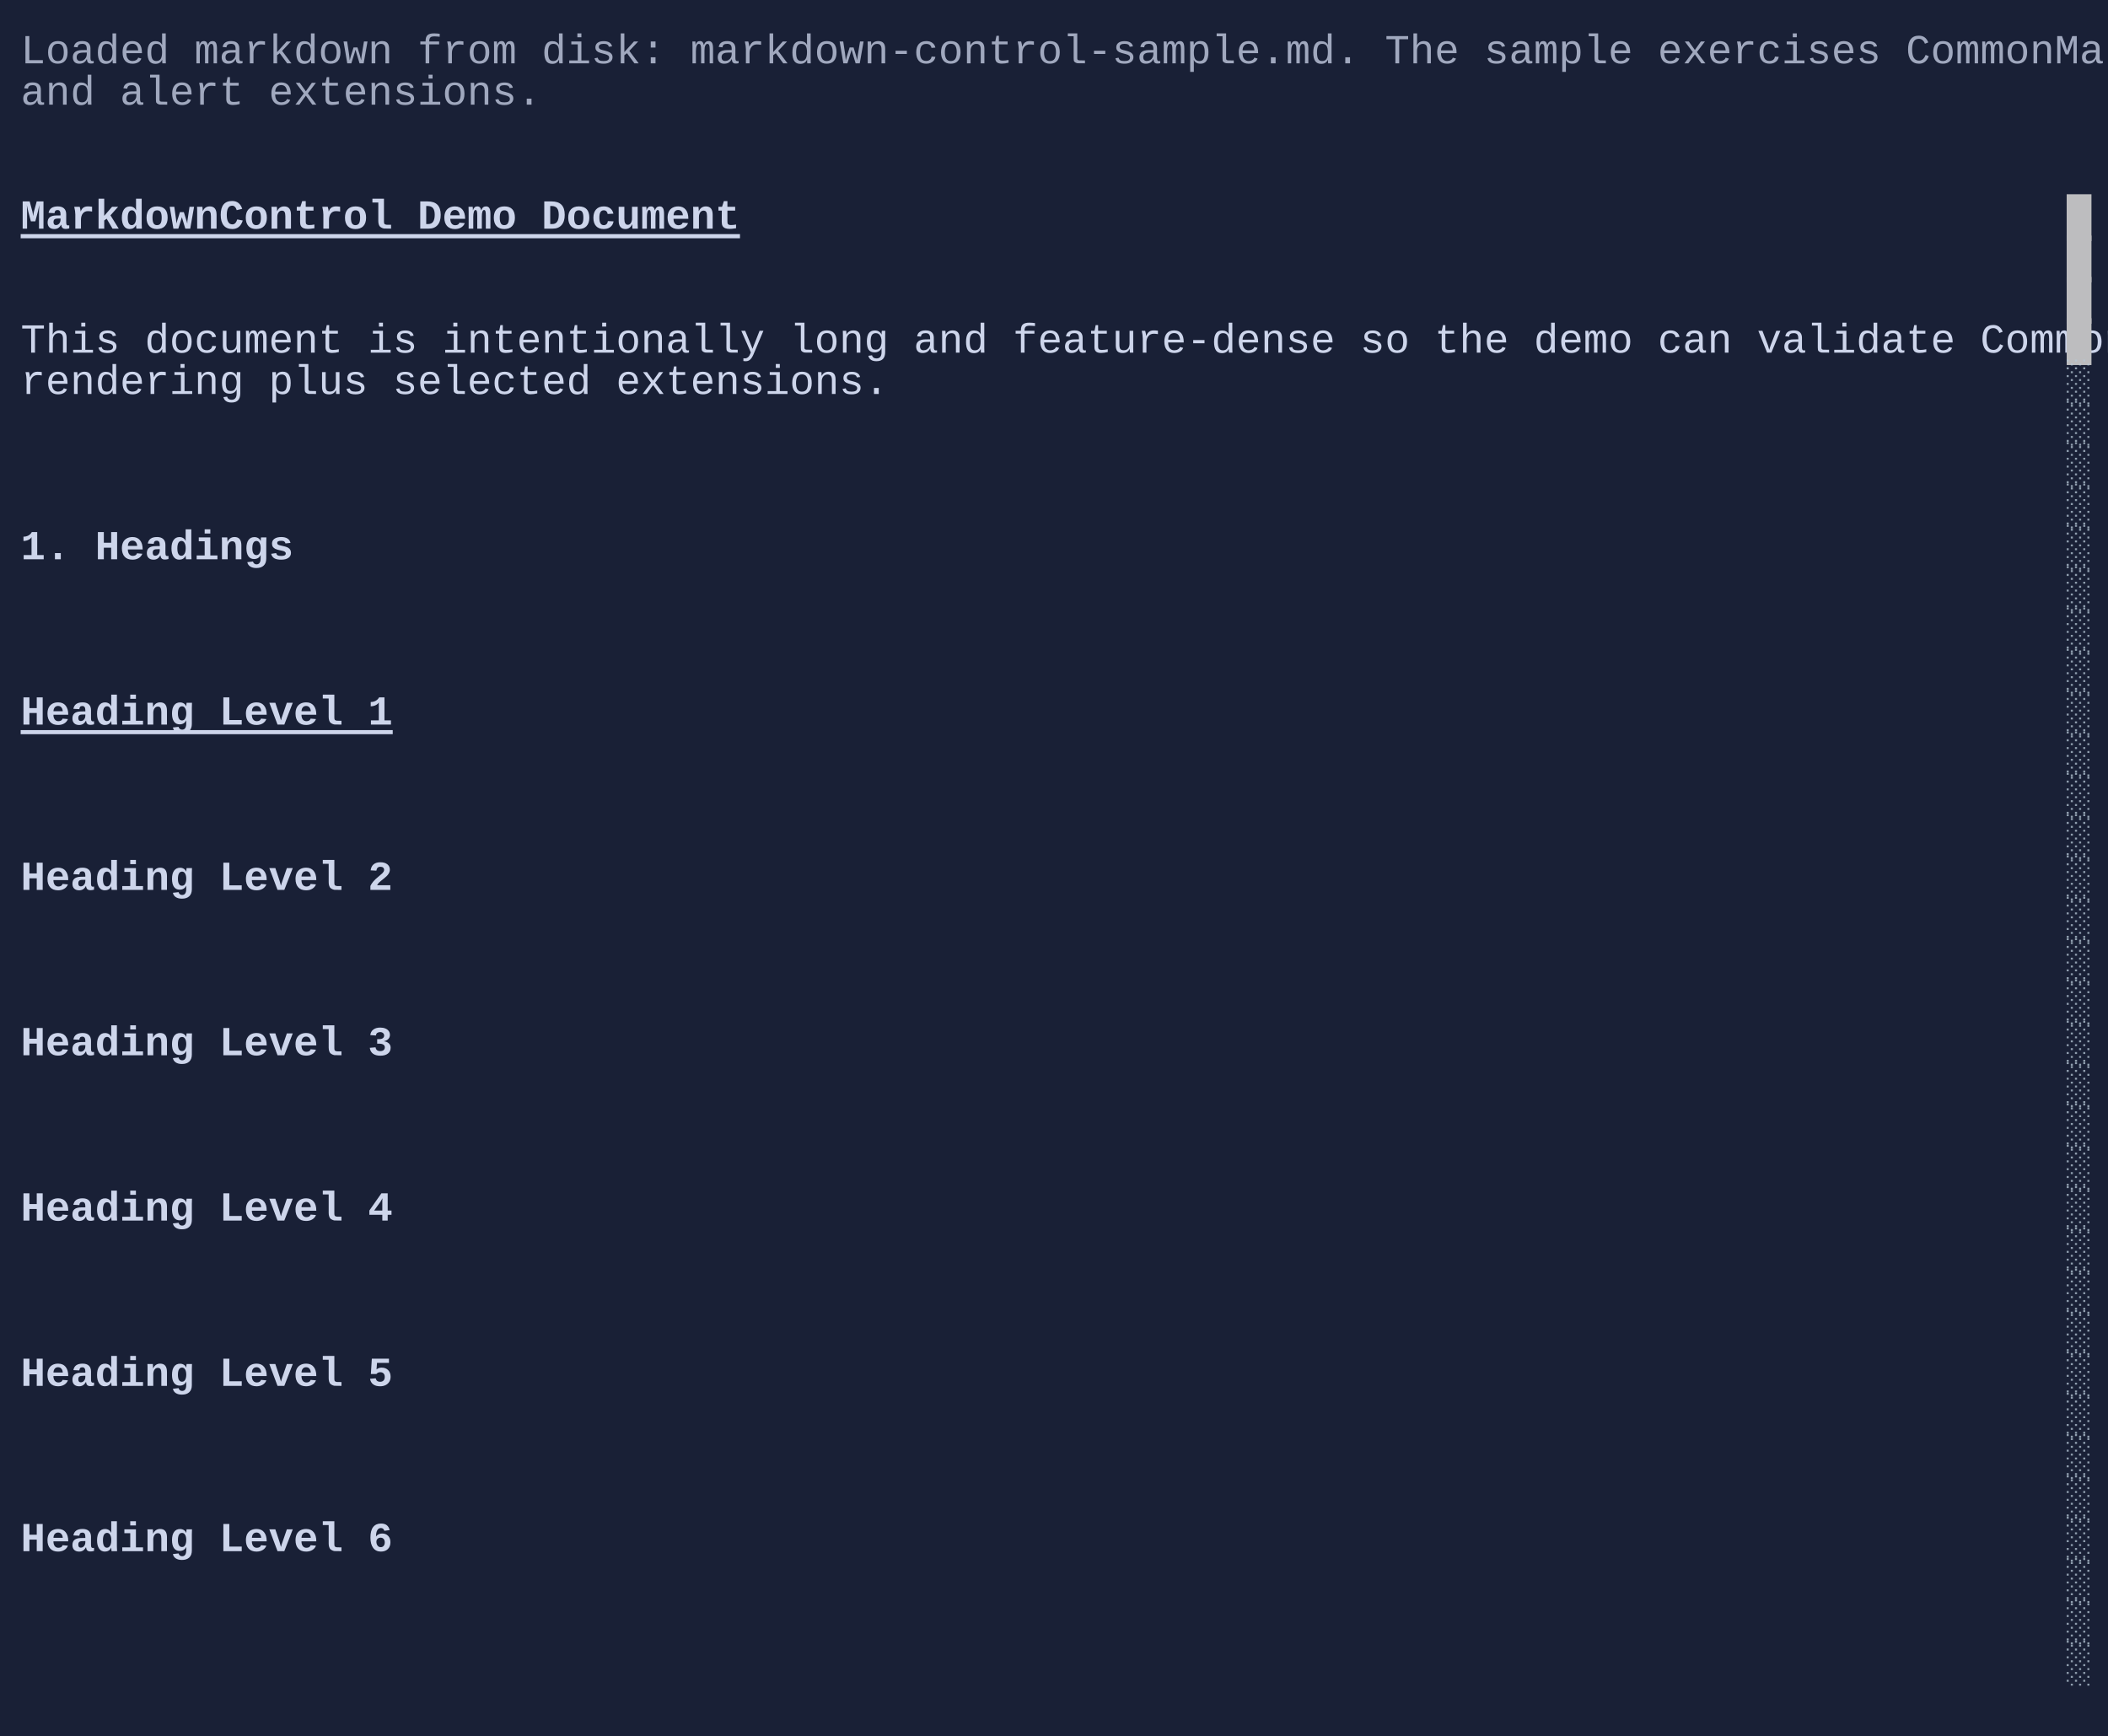
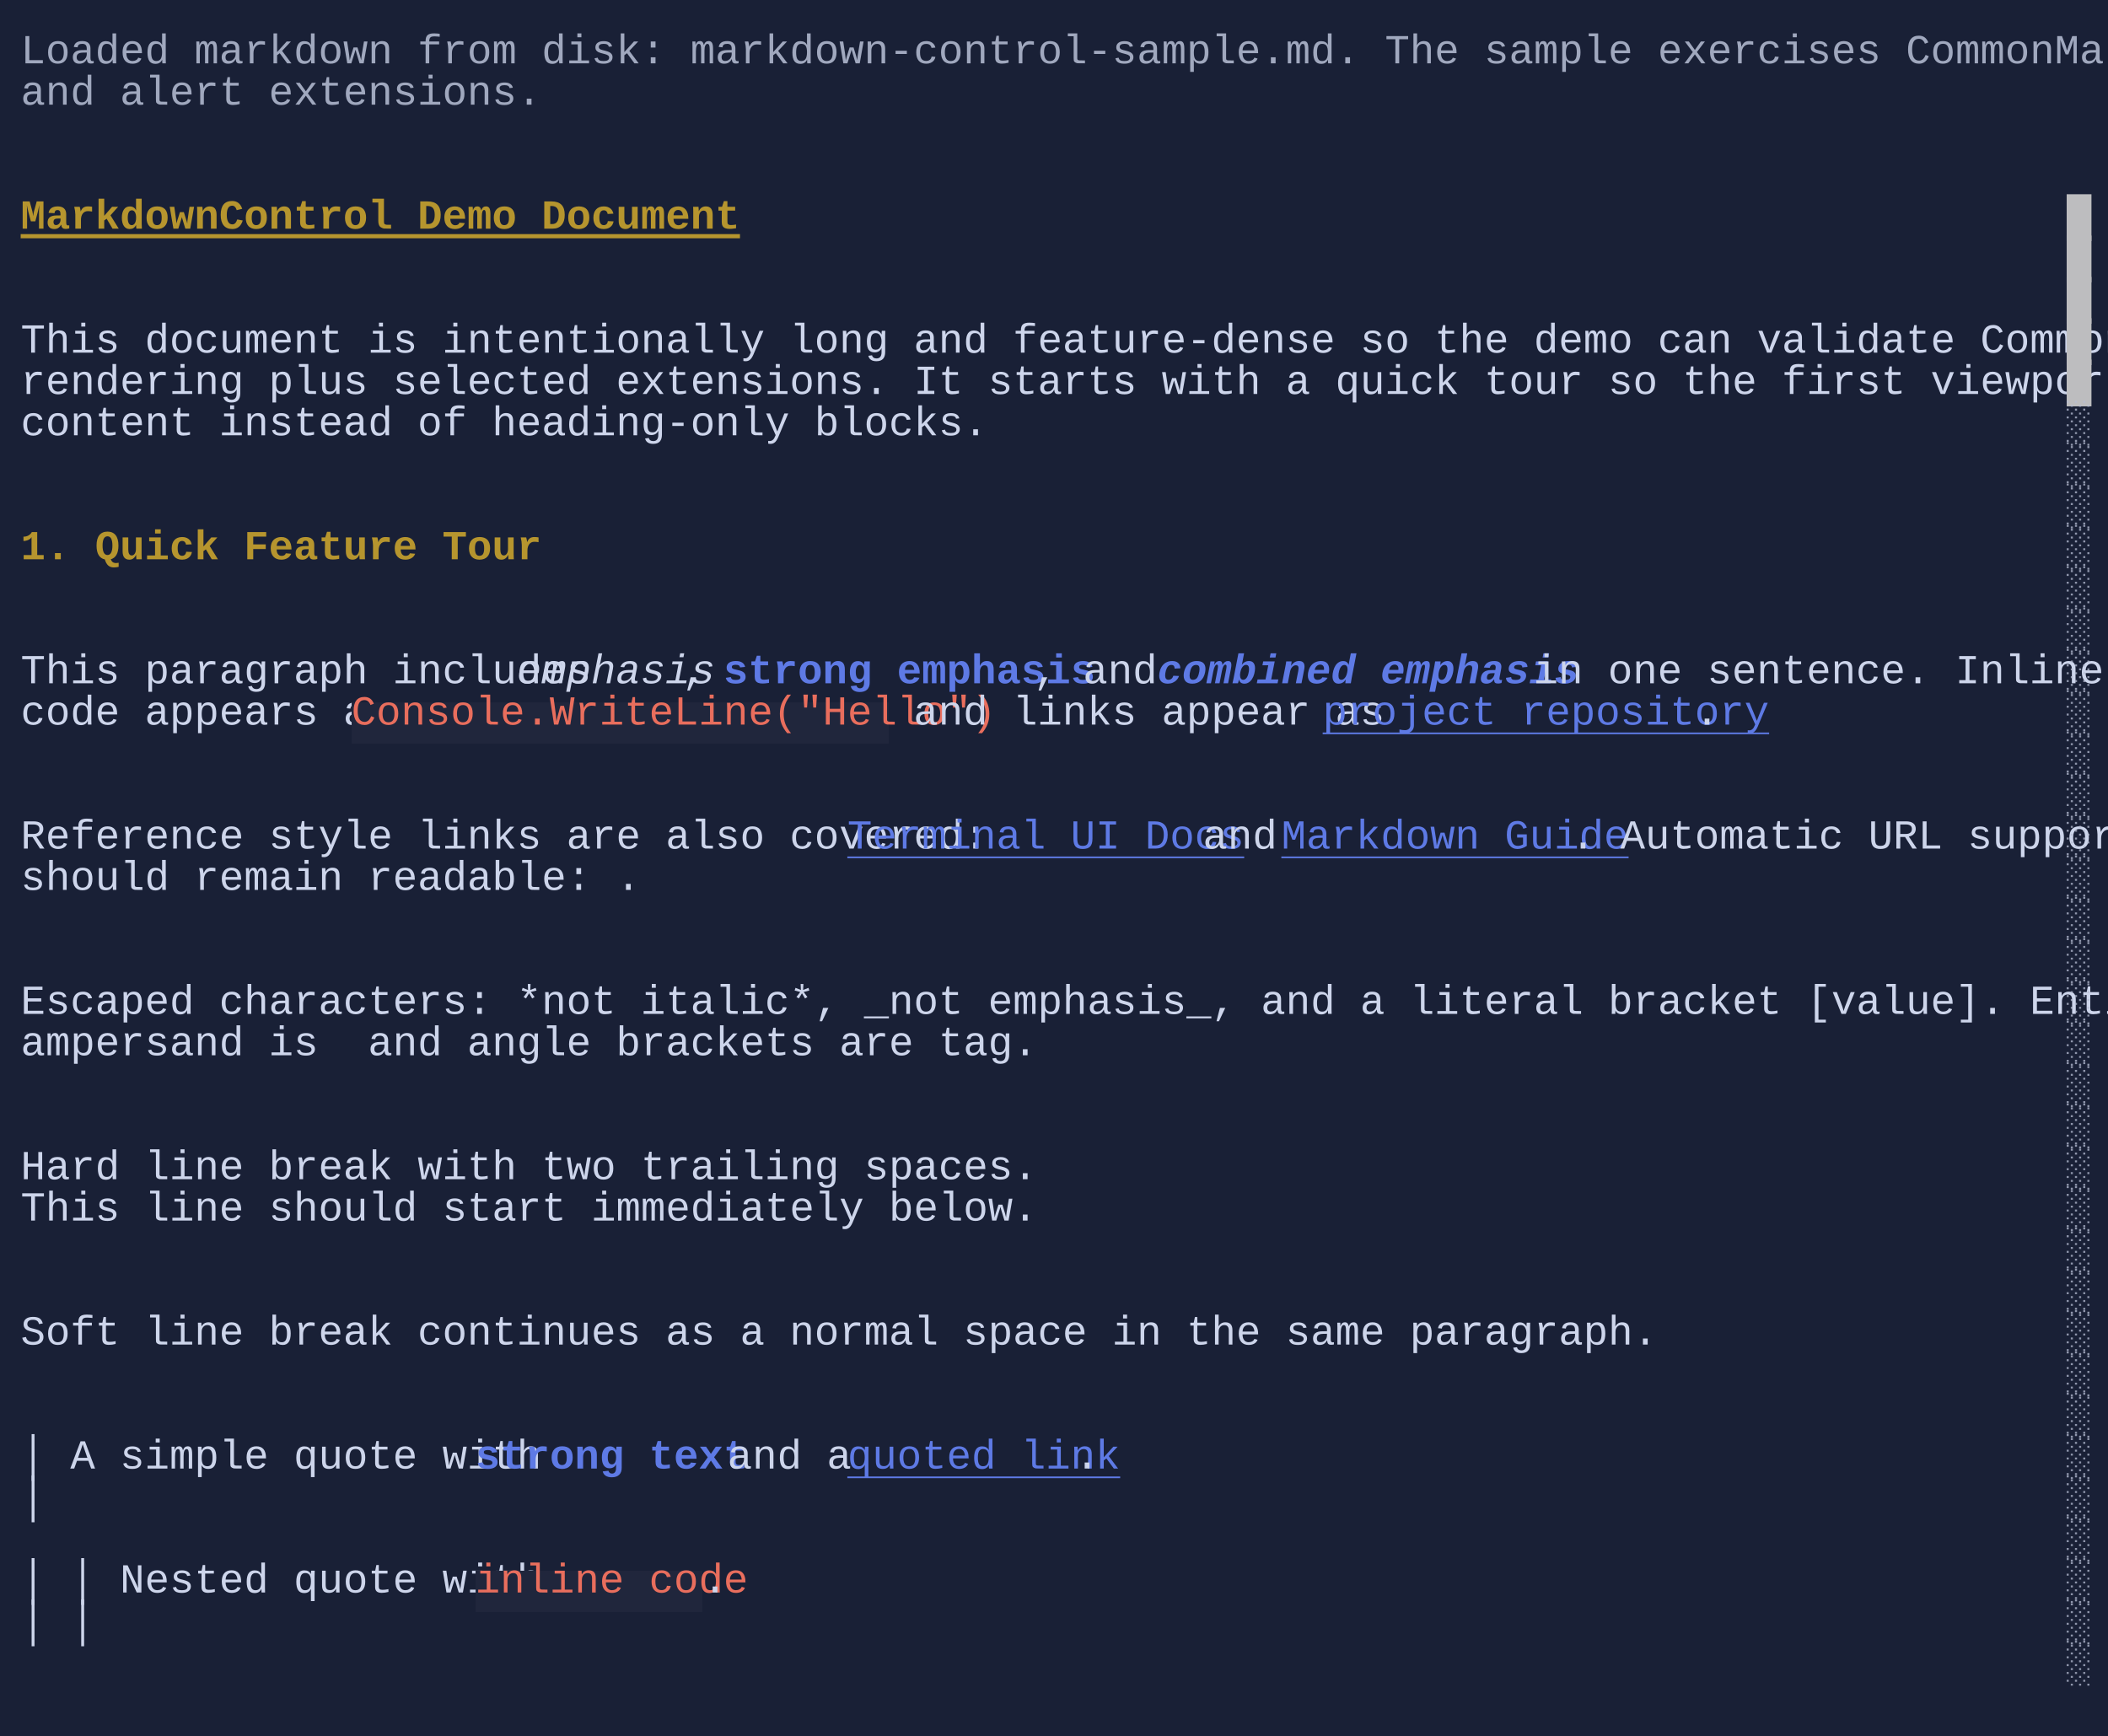
<svg xmlns="http://www.w3.org/2000/svg" viewBox="0 0 918 756" width="918" height="756" shape-rendering="crispEdges">
  <style>.t{font-family:ui-monospace, SFMono-Regular, Menlo, Monaco, Consolas, "Liberation Mono", "Courier New", monospace;font-size:18px;dominant-baseline:text-before-edge;white-space:pre;font-variant-ligatures:none;font-kerning:none;font-feature-settings:"liga" 0,"calt" 0;letter-spacing:0}</style>
  <rect x="0" y="0" width="918" height="756" fill="rgb(25,32,54)" />
  <text class="t" x="9" y="18" fill="rgb(205,213,235)" textLength="882" lengthAdjust="spacing" opacity="0.75" xml:space="preserve">Loaded markdown from disk: markdown-control-sample.md. The sample exercises CommonMark plus tables</text>
  <text class="t" x="9" y="36" fill="rgb(205,213,235)" textLength="189" lengthAdjust="spacing" opacity="0.75" xml:space="preserve">and alert extensions.</text>
-   <text class="t" x="9" y="90" fill="rgb(205,213,235)" textLength="261" lengthAdjust="spacing" font-weight="700" text-decoration="underline" xml:space="preserve">MarkdownControl Demo Document</text>
+   <text class="t" x="9" y="90" fill="rgb(182,149,46)" textLength="261" lengthAdjust="spacing" font-weight="700" text-decoration="underline" xml:space="preserve">MarkdownControl Demo Document</text>
  <text class="t" x="900" y="90" fill="rgb(189,189,191)" textLength="9" lengthAdjust="spacing" font-weight="700" xml:space="preserve">█</text>
  <text class="t" x="900" y="108" fill="rgb(189,189,191)" textLength="9" lengthAdjust="spacing" font-weight="700" xml:space="preserve">█</text>
  <text class="t" x="900" y="126" fill="rgb(189,189,191)" textLength="9" lengthAdjust="spacing" font-weight="700" xml:space="preserve">█</text>
  <text class="t" x="9" y="144" fill="rgb(205,213,235)" textLength="891" lengthAdjust="spacing" xml:space="preserve">This document is intentionally long and feature-dense so the demo can validate CommonMark          </text>
  <text class="t" x="900" y="144" fill="rgb(189,189,191)" textLength="9" lengthAdjust="spacing" font-weight="700" xml:space="preserve">█</text>
-   <text class="t" x="9" y="162" fill="rgb(205,213,235)" textLength="891" lengthAdjust="spacing" xml:space="preserve">rendering plus selected extensions.                                                                </text>
-   <text class="t" x="900" y="162" fill="rgb(183,200,214)" textLength="9" lengthAdjust="spacing" opacity="0.75" xml:space="preserve">░</text>
-   <text class="t" x="900" y="180" fill="rgb(183,200,214)" textLength="9" lengthAdjust="spacing" opacity="0.75" xml:space="preserve">░</text>
-   <text class="t" x="900" y="198" fill="rgb(183,200,214)" textLength="9" lengthAdjust="spacing" opacity="0.75" xml:space="preserve">░</text>
-   <text class="t" x="900" y="216" fill="rgb(183,200,214)" textLength="9" lengthAdjust="spacing" opacity="0.75" xml:space="preserve">░</text>
-   <text class="t" x="9" y="234" fill="rgb(205,213,235)" textLength="99" lengthAdjust="spacing" font-weight="700" xml:space="preserve">1. Headings</text>
-   <text class="t" x="900" y="234" fill="rgb(183,200,214)" textLength="9" lengthAdjust="spacing" opacity="0.75" xml:space="preserve">░</text>
-   <text class="t" x="900" y="252" fill="rgb(183,200,214)" textLength="9" lengthAdjust="spacing" opacity="0.75" xml:space="preserve">░</text>
-   <text class="t" x="900" y="270" fill="rgb(183,200,214)" textLength="9" lengthAdjust="spacing" opacity="0.75" xml:space="preserve">░</text>
-   <text class="t" x="900" y="288" fill="rgb(183,200,214)" textLength="9" lengthAdjust="spacing" opacity="0.75" xml:space="preserve">░</text>
-   <text class="t" x="9" y="306" fill="rgb(205,213,235)" textLength="135" lengthAdjust="spacing" font-weight="700" text-decoration="underline" xml:space="preserve">Heading Level 1</text>
-   <text class="t" x="900" y="306" fill="rgb(183,200,214)" textLength="9" lengthAdjust="spacing" opacity="0.75" xml:space="preserve">░</text>
-   <text class="t" x="900" y="324" fill="rgb(183,200,214)" textLength="9" lengthAdjust="spacing" opacity="0.75" xml:space="preserve">░</text>
-   <text class="t" x="900" y="342" fill="rgb(183,200,214)" textLength="9" lengthAdjust="spacing" opacity="0.75" xml:space="preserve">░</text>
-   <text class="t" x="900" y="360" fill="rgb(183,200,214)" textLength="9" lengthAdjust="spacing" opacity="0.75" xml:space="preserve">░</text>
-   <text class="t" x="9" y="378" fill="rgb(205,213,235)" textLength="135" lengthAdjust="spacing" font-weight="700" xml:space="preserve">Heading Level 2</text>
-   <text class="t" x="900" y="378" fill="rgb(183,200,214)" textLength="9" lengthAdjust="spacing" opacity="0.75" xml:space="preserve">░</text>
-   <text class="t" x="900" y="396" fill="rgb(183,200,214)" textLength="9" lengthAdjust="spacing" opacity="0.75" xml:space="preserve">░</text>
-   <text class="t" x="900" y="414" fill="rgb(183,200,214)" textLength="9" lengthAdjust="spacing" opacity="0.75" xml:space="preserve">░</text>
-   <text class="t" x="900" y="432" fill="rgb(183,200,214)" textLength="9" lengthAdjust="spacing" opacity="0.75" xml:space="preserve">░</text>
-   <text class="t" x="9" y="450" fill="rgb(205,213,235)" textLength="135" lengthAdjust="spacing" font-weight="700" xml:space="preserve">Heading Level 3</text>
-   <text class="t" x="900" y="450" fill="rgb(183,200,214)" textLength="9" lengthAdjust="spacing" opacity="0.75" xml:space="preserve">░</text>
-   <text class="t" x="900" y="468" fill="rgb(183,200,214)" textLength="9" lengthAdjust="spacing" opacity="0.75" xml:space="preserve">░</text>
-   <text class="t" x="900" y="486" fill="rgb(183,200,214)" textLength="9" lengthAdjust="spacing" opacity="0.75" xml:space="preserve">░</text>
-   <text class="t" x="900" y="504" fill="rgb(183,200,214)" textLength="9" lengthAdjust="spacing" opacity="0.75" xml:space="preserve">░</text>
-   <text class="t" x="9" y="522" fill="rgb(205,213,235)" textLength="135" lengthAdjust="spacing" font-weight="700" xml:space="preserve">Heading Level 4</text>
-   <text class="t" x="900" y="522" fill="rgb(183,200,214)" textLength="9" lengthAdjust="spacing" opacity="0.75" xml:space="preserve">░</text>
-   <text class="t" x="900" y="540" fill="rgb(183,200,214)" textLength="9" lengthAdjust="spacing" opacity="0.75" xml:space="preserve">░</text>
-   <text class="t" x="900" y="558" fill="rgb(183,200,214)" textLength="9" lengthAdjust="spacing" opacity="0.75" xml:space="preserve">░</text>
-   <text class="t" x="900" y="576" fill="rgb(183,200,214)" textLength="9" lengthAdjust="spacing" opacity="0.75" xml:space="preserve">░</text>
-   <text class="t" x="9" y="594" fill="rgb(205,213,235)" textLength="135" lengthAdjust="spacing" font-weight="700" xml:space="preserve">Heading Level 5</text>
-   <text class="t" x="900" y="594" fill="rgb(183,200,214)" textLength="9" lengthAdjust="spacing" opacity="0.75" xml:space="preserve">░</text>
-   <text class="t" x="900" y="612" fill="rgb(183,200,214)" textLength="9" lengthAdjust="spacing" opacity="0.75" xml:space="preserve">░</text>
-   <text class="t" x="900" y="630" fill="rgb(183,200,214)" textLength="9" lengthAdjust="spacing" opacity="0.75" xml:space="preserve">░</text>
-   <text class="t" x="900" y="648" fill="rgb(183,200,214)" textLength="9" lengthAdjust="spacing" opacity="0.75" xml:space="preserve">░</text>
-   <text class="t" x="9" y="666" fill="rgb(205,213,235)" textLength="135" lengthAdjust="spacing" font-weight="700" xml:space="preserve">Heading Level 6</text>
-   <text class="t" x="900" y="666" fill="rgb(183,200,214)" textLength="9" lengthAdjust="spacing" opacity="0.75" xml:space="preserve">░</text>
-   <text class="t" x="900" y="684" fill="rgb(183,200,214)" textLength="9" lengthAdjust="spacing" opacity="0.75" xml:space="preserve">░</text>
-   <text class="t" x="900" y="702" fill="rgb(183,200,214)" textLength="9" lengthAdjust="spacing" opacity="0.75" xml:space="preserve">░</text>
-   <text class="t" x="900" y="720" fill="rgb(183,200,214)" textLength="9" lengthAdjust="spacing" opacity="0.75" xml:space="preserve">░</text>
+   <text class="t" x="9" y="162" fill="rgb(205,213,235)" textLength="891" lengthAdjust="spacing" xml:space="preserve">rendering plus selected extensions. It starts with a quick tour so the first viewport shows mixed  </text>
+   <text class="t" x="900" y="162" fill="rgb(189,189,191)" textLength="9" lengthAdjust="spacing" font-weight="700" xml:space="preserve">█</text>
+   <text class="t" x="9" y="180" fill="rgb(205,213,235)" textLength="891" lengthAdjust="spacing" xml:space="preserve">content instead of heading-only blocks.                                                            </text>
+   <text class="t" x="900" y="180" fill="rgb(183,190,211)" textLength="9" lengthAdjust="spacing" opacity="0.75" xml:space="preserve">░</text>
+   <text class="t" x="900" y="198" fill="rgb(183,190,211)" textLength="9" lengthAdjust="spacing" opacity="0.75" xml:space="preserve">░</text>
+   <text class="t" x="900" y="216" fill="rgb(183,190,211)" textLength="9" lengthAdjust="spacing" opacity="0.75" xml:space="preserve">░</text>
+   <text class="t" x="9" y="234" fill="rgb(182,149,46)" textLength="189" lengthAdjust="spacing" font-weight="700" xml:space="preserve">1. Quick Feature Tour</text>
+   <text class="t" x="900" y="234" fill="rgb(183,190,211)" textLength="9" lengthAdjust="spacing" opacity="0.75" xml:space="preserve">░</text>
+   <text class="t" x="900" y="252" fill="rgb(183,190,211)" textLength="9" lengthAdjust="spacing" opacity="0.75" xml:space="preserve">░</text>
+   <text class="t" x="900" y="270" fill="rgb(183,190,211)" textLength="9" lengthAdjust="spacing" opacity="0.75" xml:space="preserve">░</text>
+   <text class="t" x="9" y="288" fill="rgb(205,213,235)" textLength="216" lengthAdjust="spacing" xml:space="preserve">This paragraph includes </text>
+   <text class="t" x="225" y="288" fill="rgb(205,213,235)" textLength="72" lengthAdjust="spacing" font-style="italic" xml:space="preserve">emphasis</text>
+   <text class="t" x="297" y="288" fill="rgb(205,213,235)" textLength="18" lengthAdjust="spacing" xml:space="preserve">, </text>
+   <text class="t" x="315" y="288" fill="rgb(94,122,229)" textLength="135" lengthAdjust="spacing" font-weight="700" xml:space="preserve">strong emphasis</text>
+   <text class="t" x="450" y="288" fill="rgb(205,213,235)" textLength="54" lengthAdjust="spacing" xml:space="preserve">, and </text>
+   <text class="t" x="504" y="288" fill="rgb(94,122,229)" textLength="153" lengthAdjust="spacing" font-weight="700" font-style="italic" xml:space="preserve">combined emphasis</text>
+   <text class="t" x="657" y="288" fill="rgb(205,213,235)" textLength="243" lengthAdjust="spacing" xml:space="preserve"> in one sentence. Inline   </text>
+   <text class="t" x="900" y="288" fill="rgb(183,190,211)" textLength="9" lengthAdjust="spacing" opacity="0.75" xml:space="preserve">░</text>
+   <text class="t" x="9" y="306" fill="rgb(205,213,235)" textLength="144" lengthAdjust="spacing" xml:space="preserve">code appears as </text>
+   <rect x="153" y="306" width="234" height="18" fill="rgb(32,38,60)" />
+   <text class="t" x="153" y="306" fill="rgb(233,110,93)" textLength="234" lengthAdjust="spacing" xml:space="preserve">Console.WriteLine("Hello")</text>
+   <text class="t" x="387" y="306" fill="rgb(205,213,235)" textLength="189" lengthAdjust="spacing" xml:space="preserve"> and links appear as </text>
+   <text class="t" x="576" y="306" fill="rgb(94,122,229)" textLength="162" lengthAdjust="spacing" text-decoration="underline" xml:space="preserve">project repository</text>
+   <text class="t" x="738" y="306" fill="rgb(205,213,235)" textLength="162" lengthAdjust="spacing" xml:space="preserve">.                 </text>
+   <text class="t" x="900" y="306" fill="rgb(183,190,211)" textLength="9" lengthAdjust="spacing" opacity="0.75" xml:space="preserve">░</text>
+   <text class="t" x="900" y="324" fill="rgb(183,190,211)" textLength="9" lengthAdjust="spacing" opacity="0.75" xml:space="preserve">░</text>
+   <text class="t" x="900" y="342" fill="rgb(183,190,211)" textLength="9" lengthAdjust="spacing" opacity="0.75" xml:space="preserve">░</text>
+   <text class="t" x="9" y="360" fill="rgb(205,213,235)" textLength="360" lengthAdjust="spacing" xml:space="preserve">Reference style links are also covered: </text>
+   <text class="t" x="369" y="360" fill="rgb(94,122,229)" textLength="144" lengthAdjust="spacing" text-decoration="underline" xml:space="preserve">Terminal UI Docs</text>
+   <text class="t" x="513" y="360" fill="rgb(205,213,235)" textLength="45" lengthAdjust="spacing" xml:space="preserve"> and </text>
+   <text class="t" x="558" y="360" fill="rgb(94,122,229)" textLength="126" lengthAdjust="spacing" text-decoration="underline" xml:space="preserve">Markdown Guide</text>
+   <text class="t" x="684" y="360" fill="rgb(205,213,235)" textLength="216" lengthAdjust="spacing" xml:space="preserve">. Automatic URL support </text>
+   <text class="t" x="900" y="360" fill="rgb(183,190,211)" textLength="9" lengthAdjust="spacing" opacity="0.75" xml:space="preserve">░</text>
+   <text class="t" x="9" y="378" fill="rgb(205,213,235)" textLength="891" lengthAdjust="spacing" xml:space="preserve">should remain readable: .                                                                          </text>
+   <text class="t" x="900" y="378" fill="rgb(183,190,211)" textLength="9" lengthAdjust="spacing" opacity="0.75" xml:space="preserve">░</text>
+   <text class="t" x="900" y="396" fill="rgb(183,190,211)" textLength="9" lengthAdjust="spacing" opacity="0.75" xml:space="preserve">░</text>
+   <text class="t" x="900" y="414" fill="rgb(183,190,211)" textLength="9" lengthAdjust="spacing" opacity="0.75" xml:space="preserve">░</text>
+   <text class="t" x="9" y="432" fill="rgb(205,213,235)" textLength="891" lengthAdjust="spacing" xml:space="preserve">Escaped characters: *not italic*, _not emphasis_, and a literal bracket [value]. Entity support:   </text>
+   <text class="t" x="900" y="432" fill="rgb(183,190,211)" textLength="9" lengthAdjust="spacing" opacity="0.75" xml:space="preserve">░</text>
+   <text class="t" x="9" y="450" fill="rgb(205,213,235)" textLength="891" lengthAdjust="spacing" xml:space="preserve">ampersand is  and angle brackets are tag.                                                          </text>
+   <text class="t" x="900" y="450" fill="rgb(183,190,211)" textLength="9" lengthAdjust="spacing" opacity="0.75" xml:space="preserve">░</text>
+   <text class="t" x="900" y="468" fill="rgb(183,190,211)" textLength="9" lengthAdjust="spacing" opacity="0.75" xml:space="preserve">░</text>
+   <text class="t" x="900" y="486" fill="rgb(183,190,211)" textLength="9" lengthAdjust="spacing" opacity="0.75" xml:space="preserve">░</text>
+   <text class="t" x="9" y="504" fill="rgb(205,213,235)" textLength="891" lengthAdjust="spacing" xml:space="preserve">Hard line break with two trailing spaces.                                                          </text>
+   <text class="t" x="900" y="504" fill="rgb(183,190,211)" textLength="9" lengthAdjust="spacing" opacity="0.75" xml:space="preserve">░</text>
+   <text class="t" x="9" y="522" fill="rgb(205,213,235)" textLength="891" lengthAdjust="spacing" xml:space="preserve">This line should start immediately below.                                                          </text>
+   <text class="t" x="900" y="522" fill="rgb(183,190,211)" textLength="9" lengthAdjust="spacing" opacity="0.75" xml:space="preserve">░</text>
+   <text class="t" x="900" y="540" fill="rgb(183,190,211)" textLength="9" lengthAdjust="spacing" opacity="0.75" xml:space="preserve">░</text>
+   <text class="t" x="900" y="558" fill="rgb(183,190,211)" textLength="9" lengthAdjust="spacing" opacity="0.75" xml:space="preserve">░</text>
+   <text class="t" x="9" y="576" fill="rgb(205,213,235)" textLength="891" lengthAdjust="spacing" xml:space="preserve">Soft line break continues as a normal space in the same paragraph.                                 </text>
+   <text class="t" x="900" y="576" fill="rgb(183,190,211)" textLength="9" lengthAdjust="spacing" opacity="0.75" xml:space="preserve">░</text>
+   <text class="t" x="900" y="594" fill="rgb(183,190,211)" textLength="9" lengthAdjust="spacing" opacity="0.75" xml:space="preserve">░</text>
+   <text class="t" x="900" y="612" fill="rgb(183,190,211)" textLength="9" lengthAdjust="spacing" opacity="0.75" xml:space="preserve">░</text>
+   <text class="t" x="9" y="630" fill="rgb(205,213,235)" textLength="198" lengthAdjust="spacing" xml:space="preserve">│ A simple quote with </text>
+   <text class="t" x="207" y="630" fill="rgb(94,122,229)" textLength="99" lengthAdjust="spacing" font-weight="700" xml:space="preserve">strong text</text>
+   <text class="t" x="306" y="630" fill="rgb(205,213,235)" textLength="63" lengthAdjust="spacing" xml:space="preserve"> and a </text>
+   <text class="t" x="369" y="630" fill="rgb(94,122,229)" textLength="99" lengthAdjust="spacing" text-decoration="underline" xml:space="preserve">quoted link</text>
+   <text class="t" x="468" y="630" fill="rgb(205,213,235)" textLength="432" lengthAdjust="spacing" xml:space="preserve">.                                               </text>
+   <text class="t" x="900" y="630" fill="rgb(183,190,211)" textLength="9" lengthAdjust="spacing" opacity="0.75" xml:space="preserve">░</text>
+   <text class="t" x="9" y="648" fill="rgb(205,213,235)" textLength="891" lengthAdjust="spacing" xml:space="preserve">│                                                                                                  </text>
+   <text class="t" x="900" y="648" fill="rgb(183,190,211)" textLength="9" lengthAdjust="spacing" opacity="0.75" xml:space="preserve">░</text>
+   <text class="t" x="900" y="666" fill="rgb(183,190,211)" textLength="9" lengthAdjust="spacing" opacity="0.75" xml:space="preserve">░</text>
+   <text class="t" x="9" y="684" fill="rgb(205,213,235)" textLength="198" lengthAdjust="spacing" xml:space="preserve">│ │ Nested quote with </text>
+   <rect x="207" y="684" width="99" height="18" fill="rgb(32,38,60)" />
+   <text class="t" x="207" y="684" fill="rgb(233,110,93)" textLength="99" lengthAdjust="spacing" xml:space="preserve">inline code</text>
+   <text class="t" x="306" y="684" fill="rgb(205,213,235)" textLength="594" lengthAdjust="spacing" xml:space="preserve">.                                                                 </text>
+   <text class="t" x="900" y="684" fill="rgb(183,190,211)" textLength="9" lengthAdjust="spacing" opacity="0.75" xml:space="preserve">░</text>
+   <text class="t" x="9" y="702" fill="rgb(205,213,235)" textLength="891" lengthAdjust="spacing" xml:space="preserve">│ │                                                                                                </text>
+   <text class="t" x="900" y="702" fill="rgb(183,190,211)" textLength="9" lengthAdjust="spacing" opacity="0.75" xml:space="preserve">░</text>
+   <text class="t" x="900" y="720" fill="rgb(183,190,211)" textLength="9" lengthAdjust="spacing" opacity="0.75" xml:space="preserve">░</text>
</svg>
